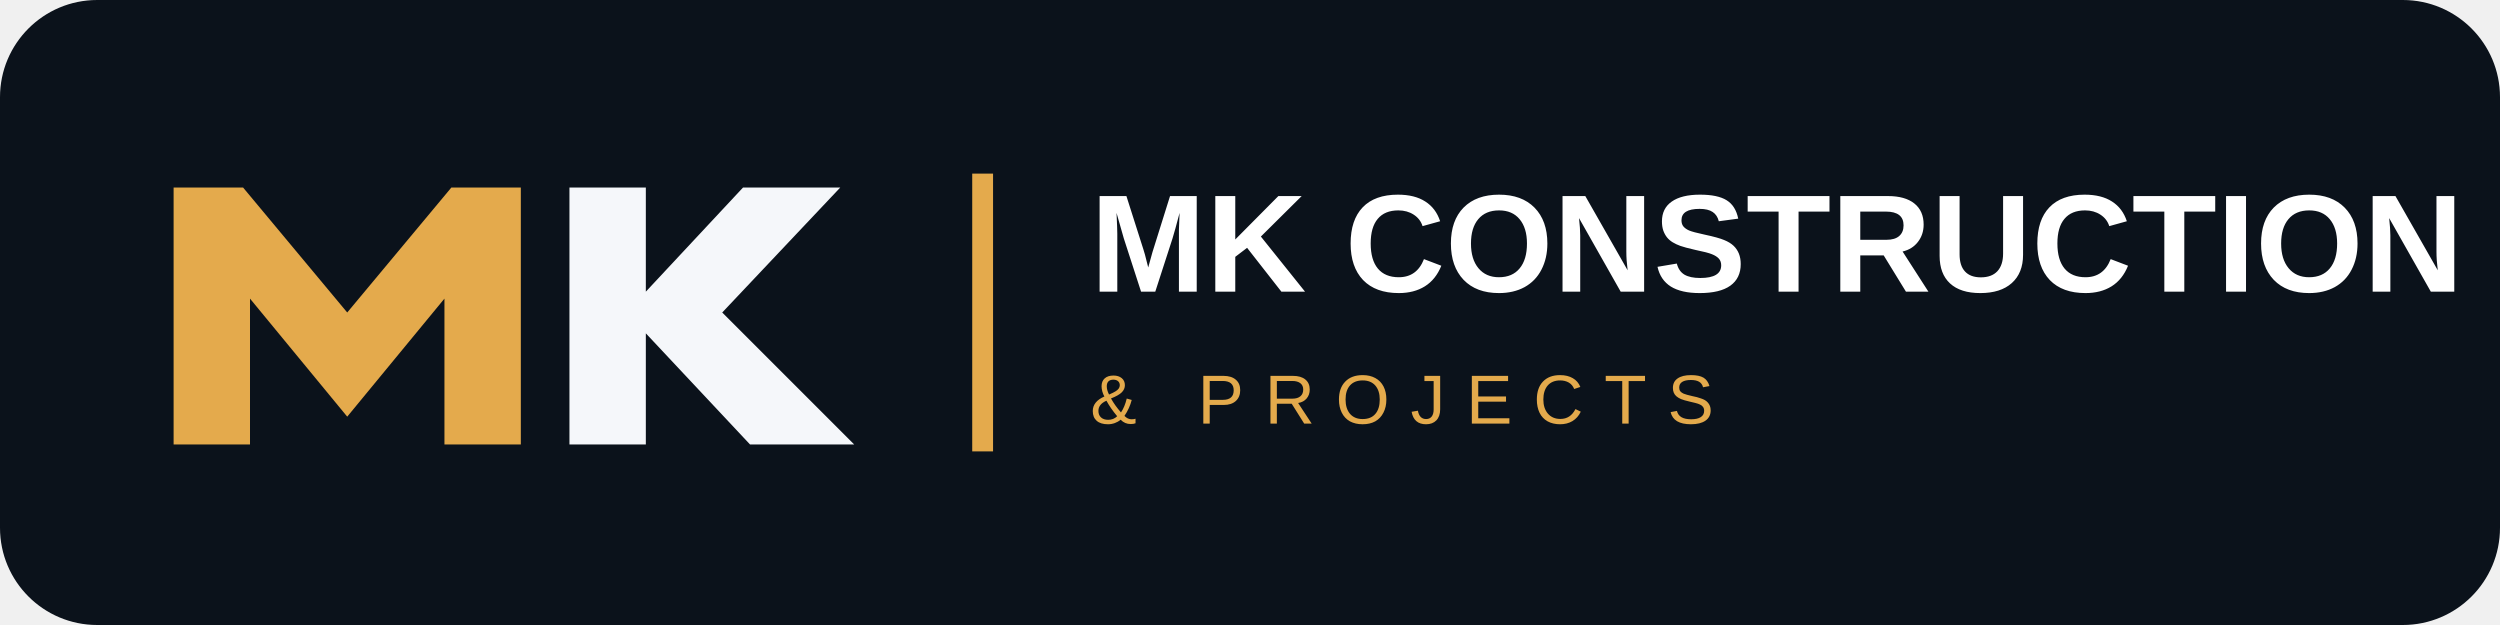
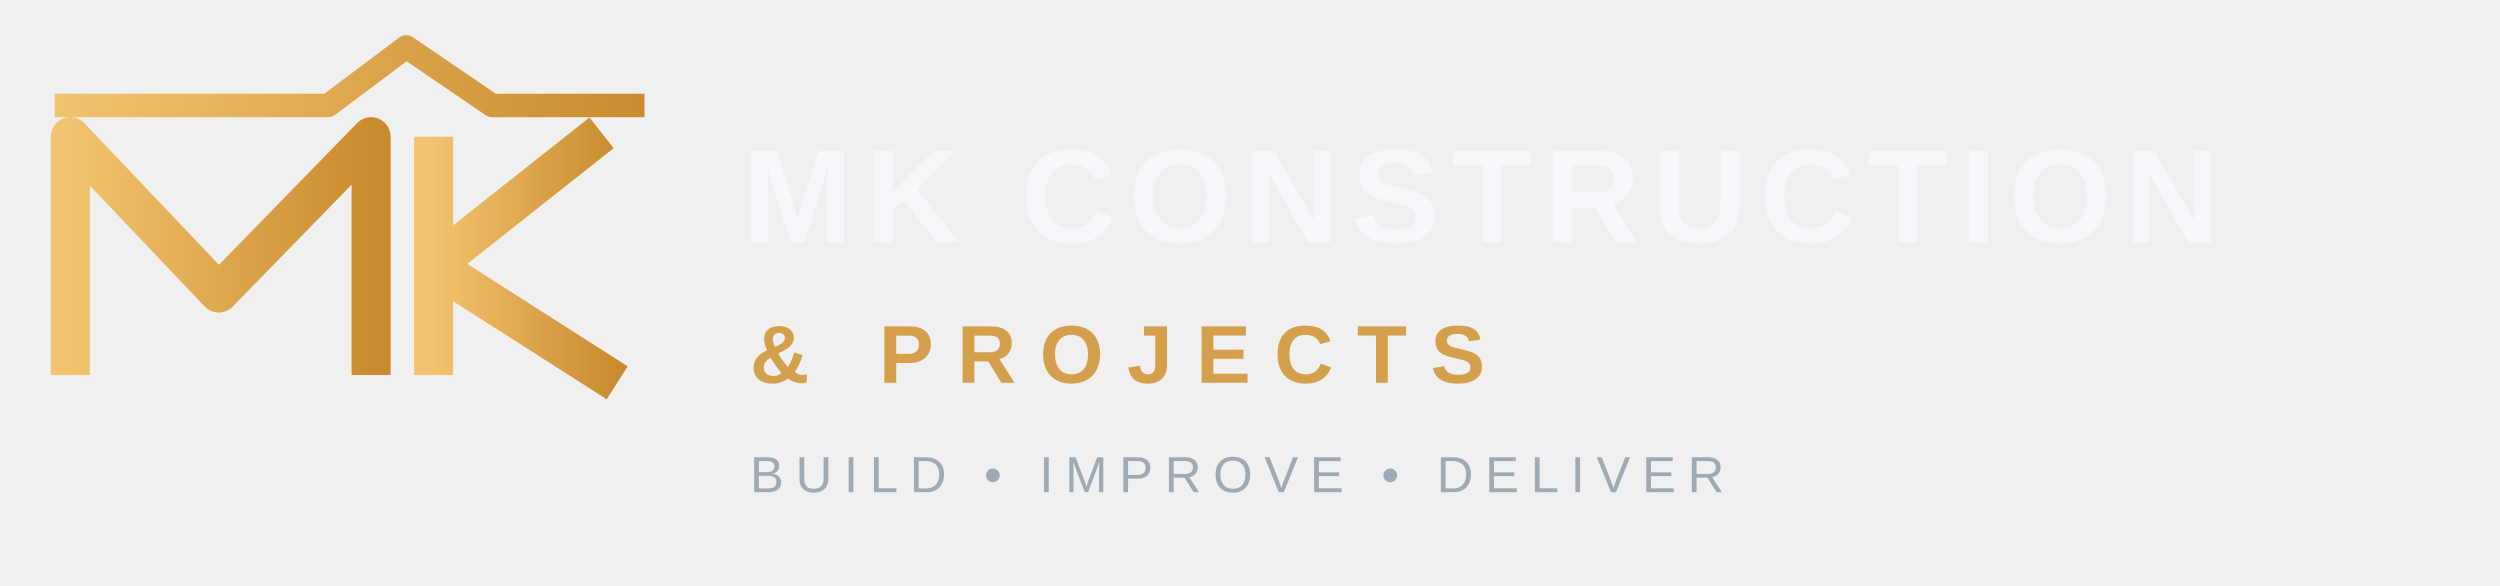
- <svg xmlns="http://www.w3.org/2000/svg" viewBox="0 0 360 90" role="img" aria-labelledby="t">
-   <rect width="360" height="90" rx="14" fill="#0b121b" />
-   <path d="M25 64V27h10l15 18 15-18h10v37H64V43L50 60 36 43v21z" fill="#e4aa4c" />
-   <path d="M82 64V27h11v15l14-15h14l-17 18 19 19h-15L93 48v16z" fill="#f5f7fa" />
-   <path d="M140 25h3v40h-3z" fill="#e4aa4c" />
-   <text x="157" y="42" font-family="Arial,sans-serif" font-size="20" font-weight="700" fill="#fff">MK CONSTRUCTION</text>
-   <text x="157" y="61" font-family="Arial,sans-serif" font-size="10" letter-spacing="3" fill="#e4aa4c">&amp; PROJECTS</text>
+ <svg xmlns="http://www.w3.org/2000/svg" viewBox="0 0 640 150" role="img" aria-labelledby="t d">
+   <defs>
+     <linearGradient id="gold" x1="0" x2="1">
+       <stop stop-color="#f2c46f" />
+       <stop offset="1" stop-color="#c98b2d" />
+     </linearGradient>
+   </defs>
+   <g fill="none" stroke="url(#gold)" stroke-width="10" stroke-linejoin="round">
+     <path d="M18 96V35l38 40 39-40v61" />
+     <path d="M111 96V35m0 33 43-34m-43 34 47 30" />
+     <path d="M14 27h70l20-15 22 15h39" stroke-width="6" />
+   </g>
+   <g fill="#f5f7fa">
+     <text x="190" y="62" font-family="Arial,sans-serif" font-weight="800" font-size="34" letter-spacing="3">MK CONSTRUCTION</text>
+     <text x="192" y="98" font-family="Arial,sans-serif" font-weight="700" font-size="21" letter-spacing="6" fill="#d4a04b">&amp; PROJECTS</text>
+     <text x="192" y="126" font-family="Arial,sans-serif" font-size="13" letter-spacing="3" fill="#9eabb7">BUILD • IMPROVE • DELIVER</text>
+   </g>
</svg>
